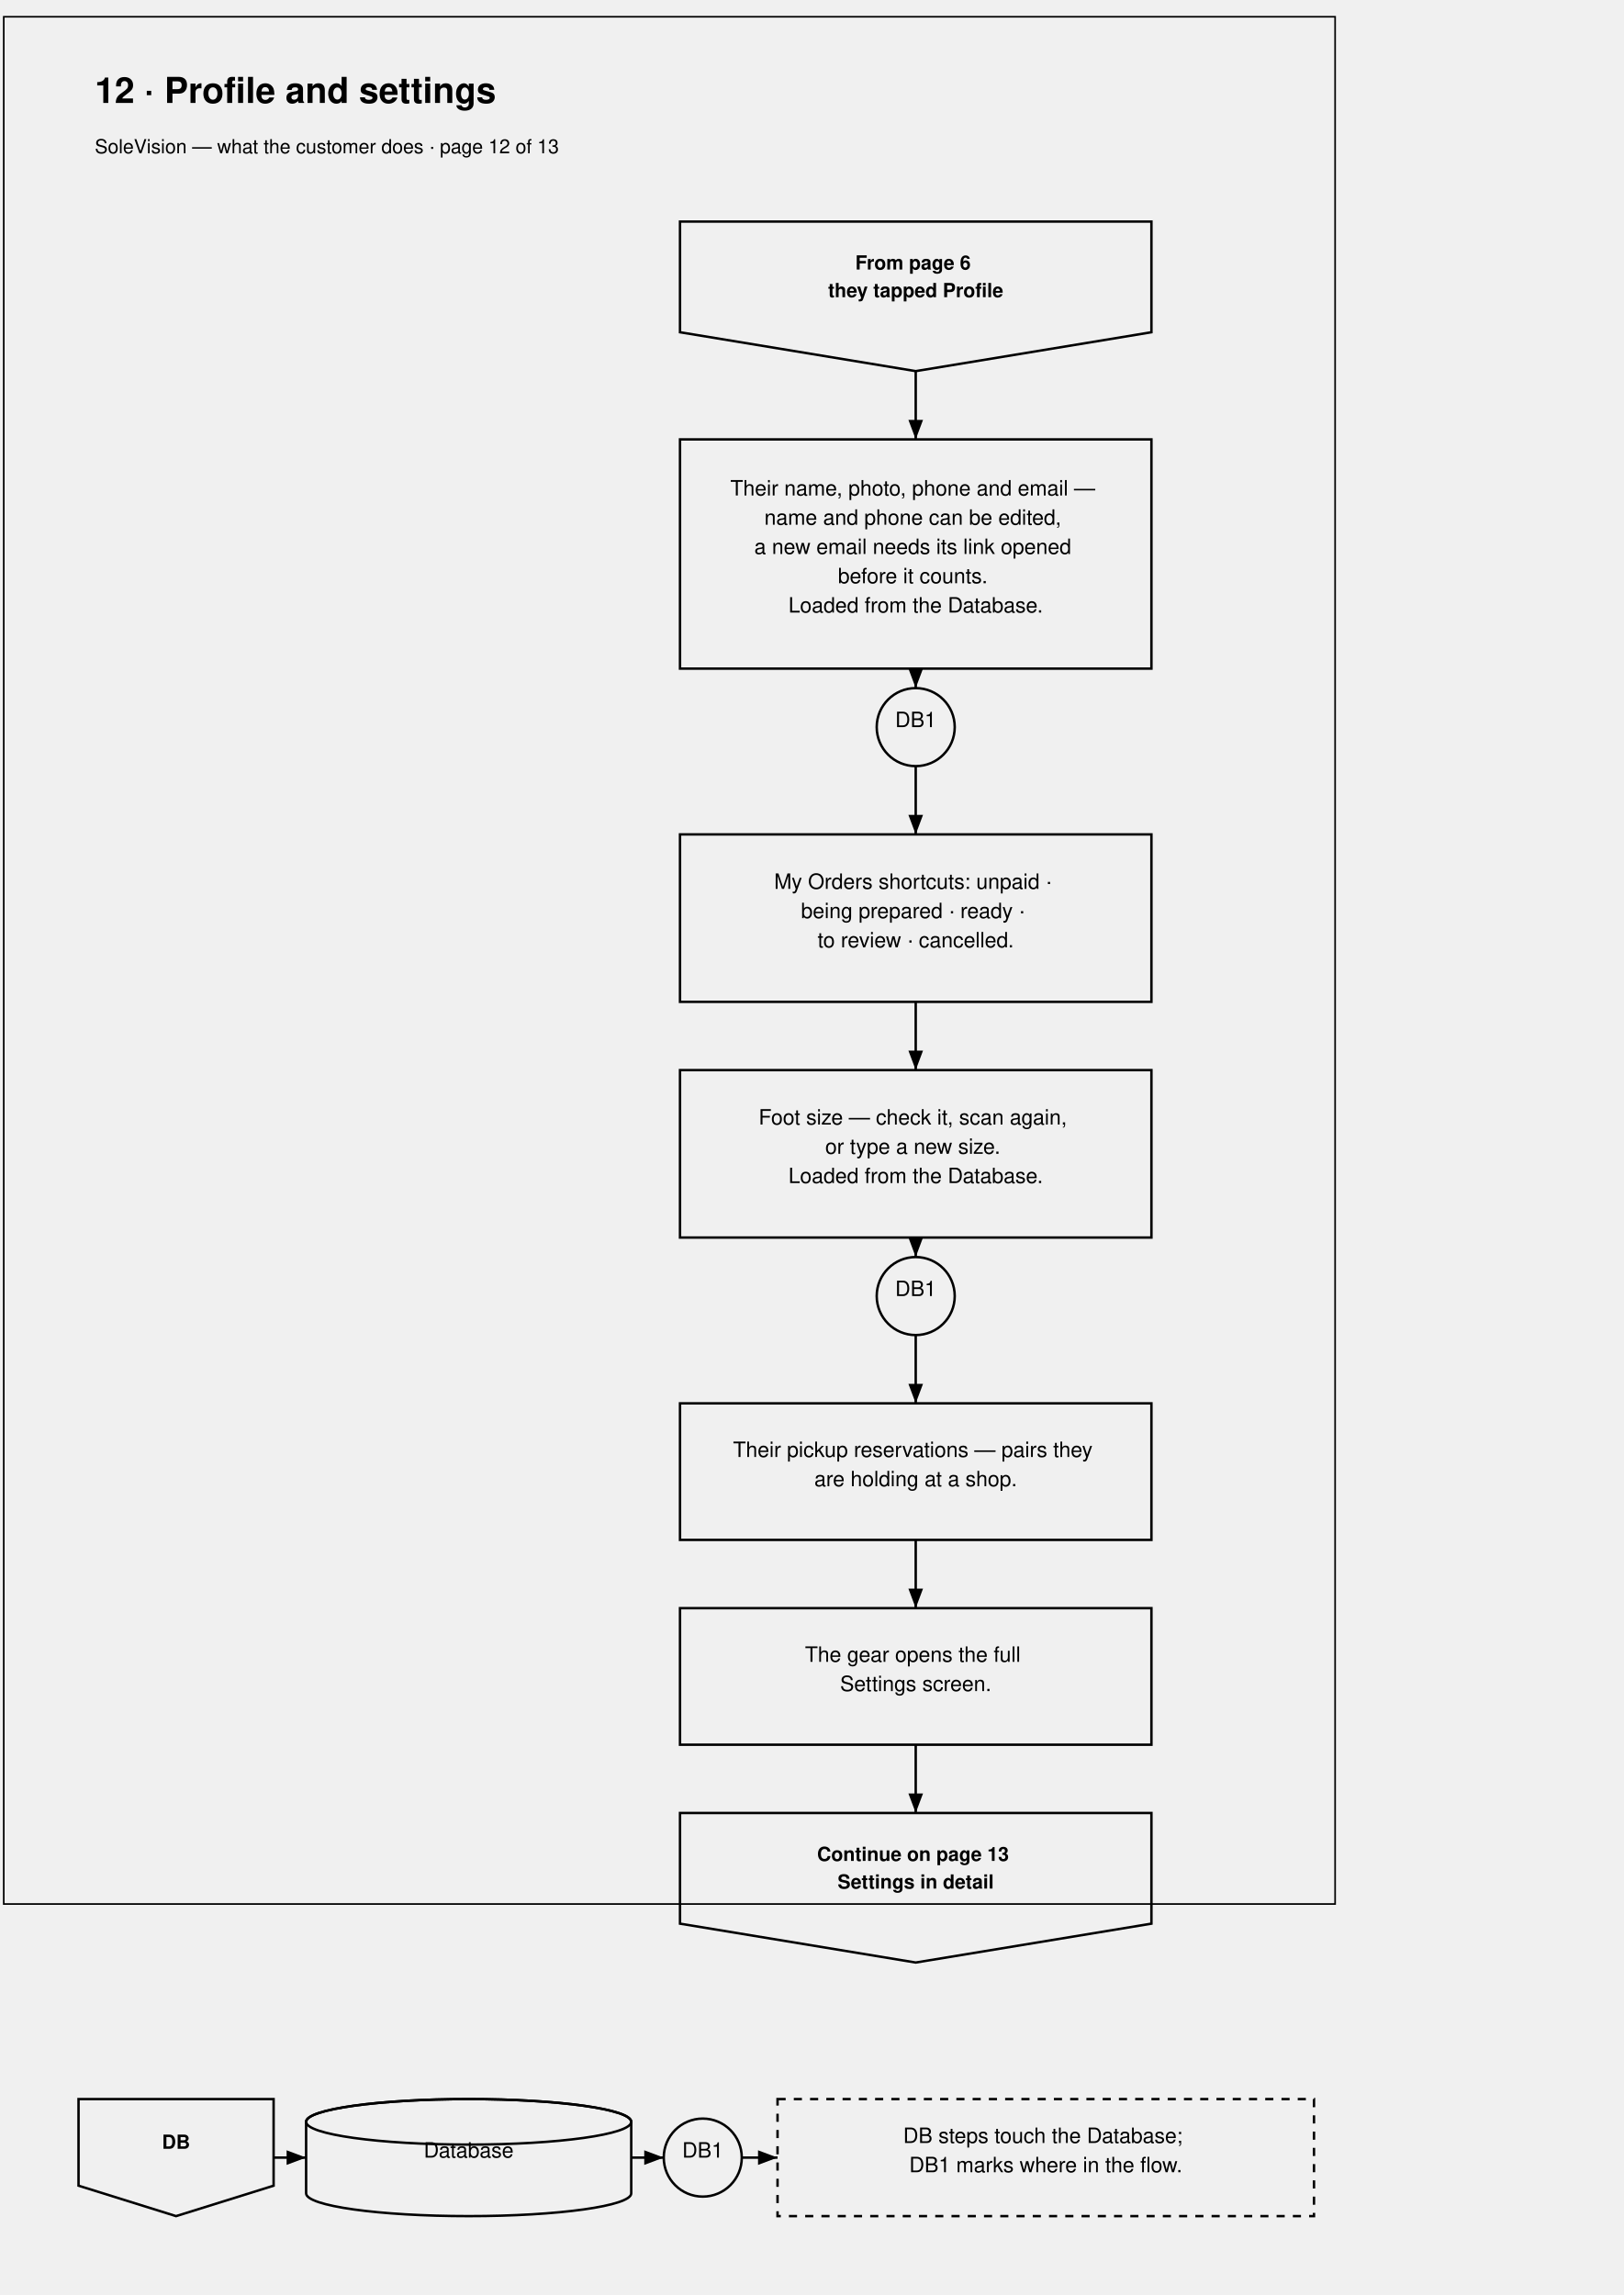
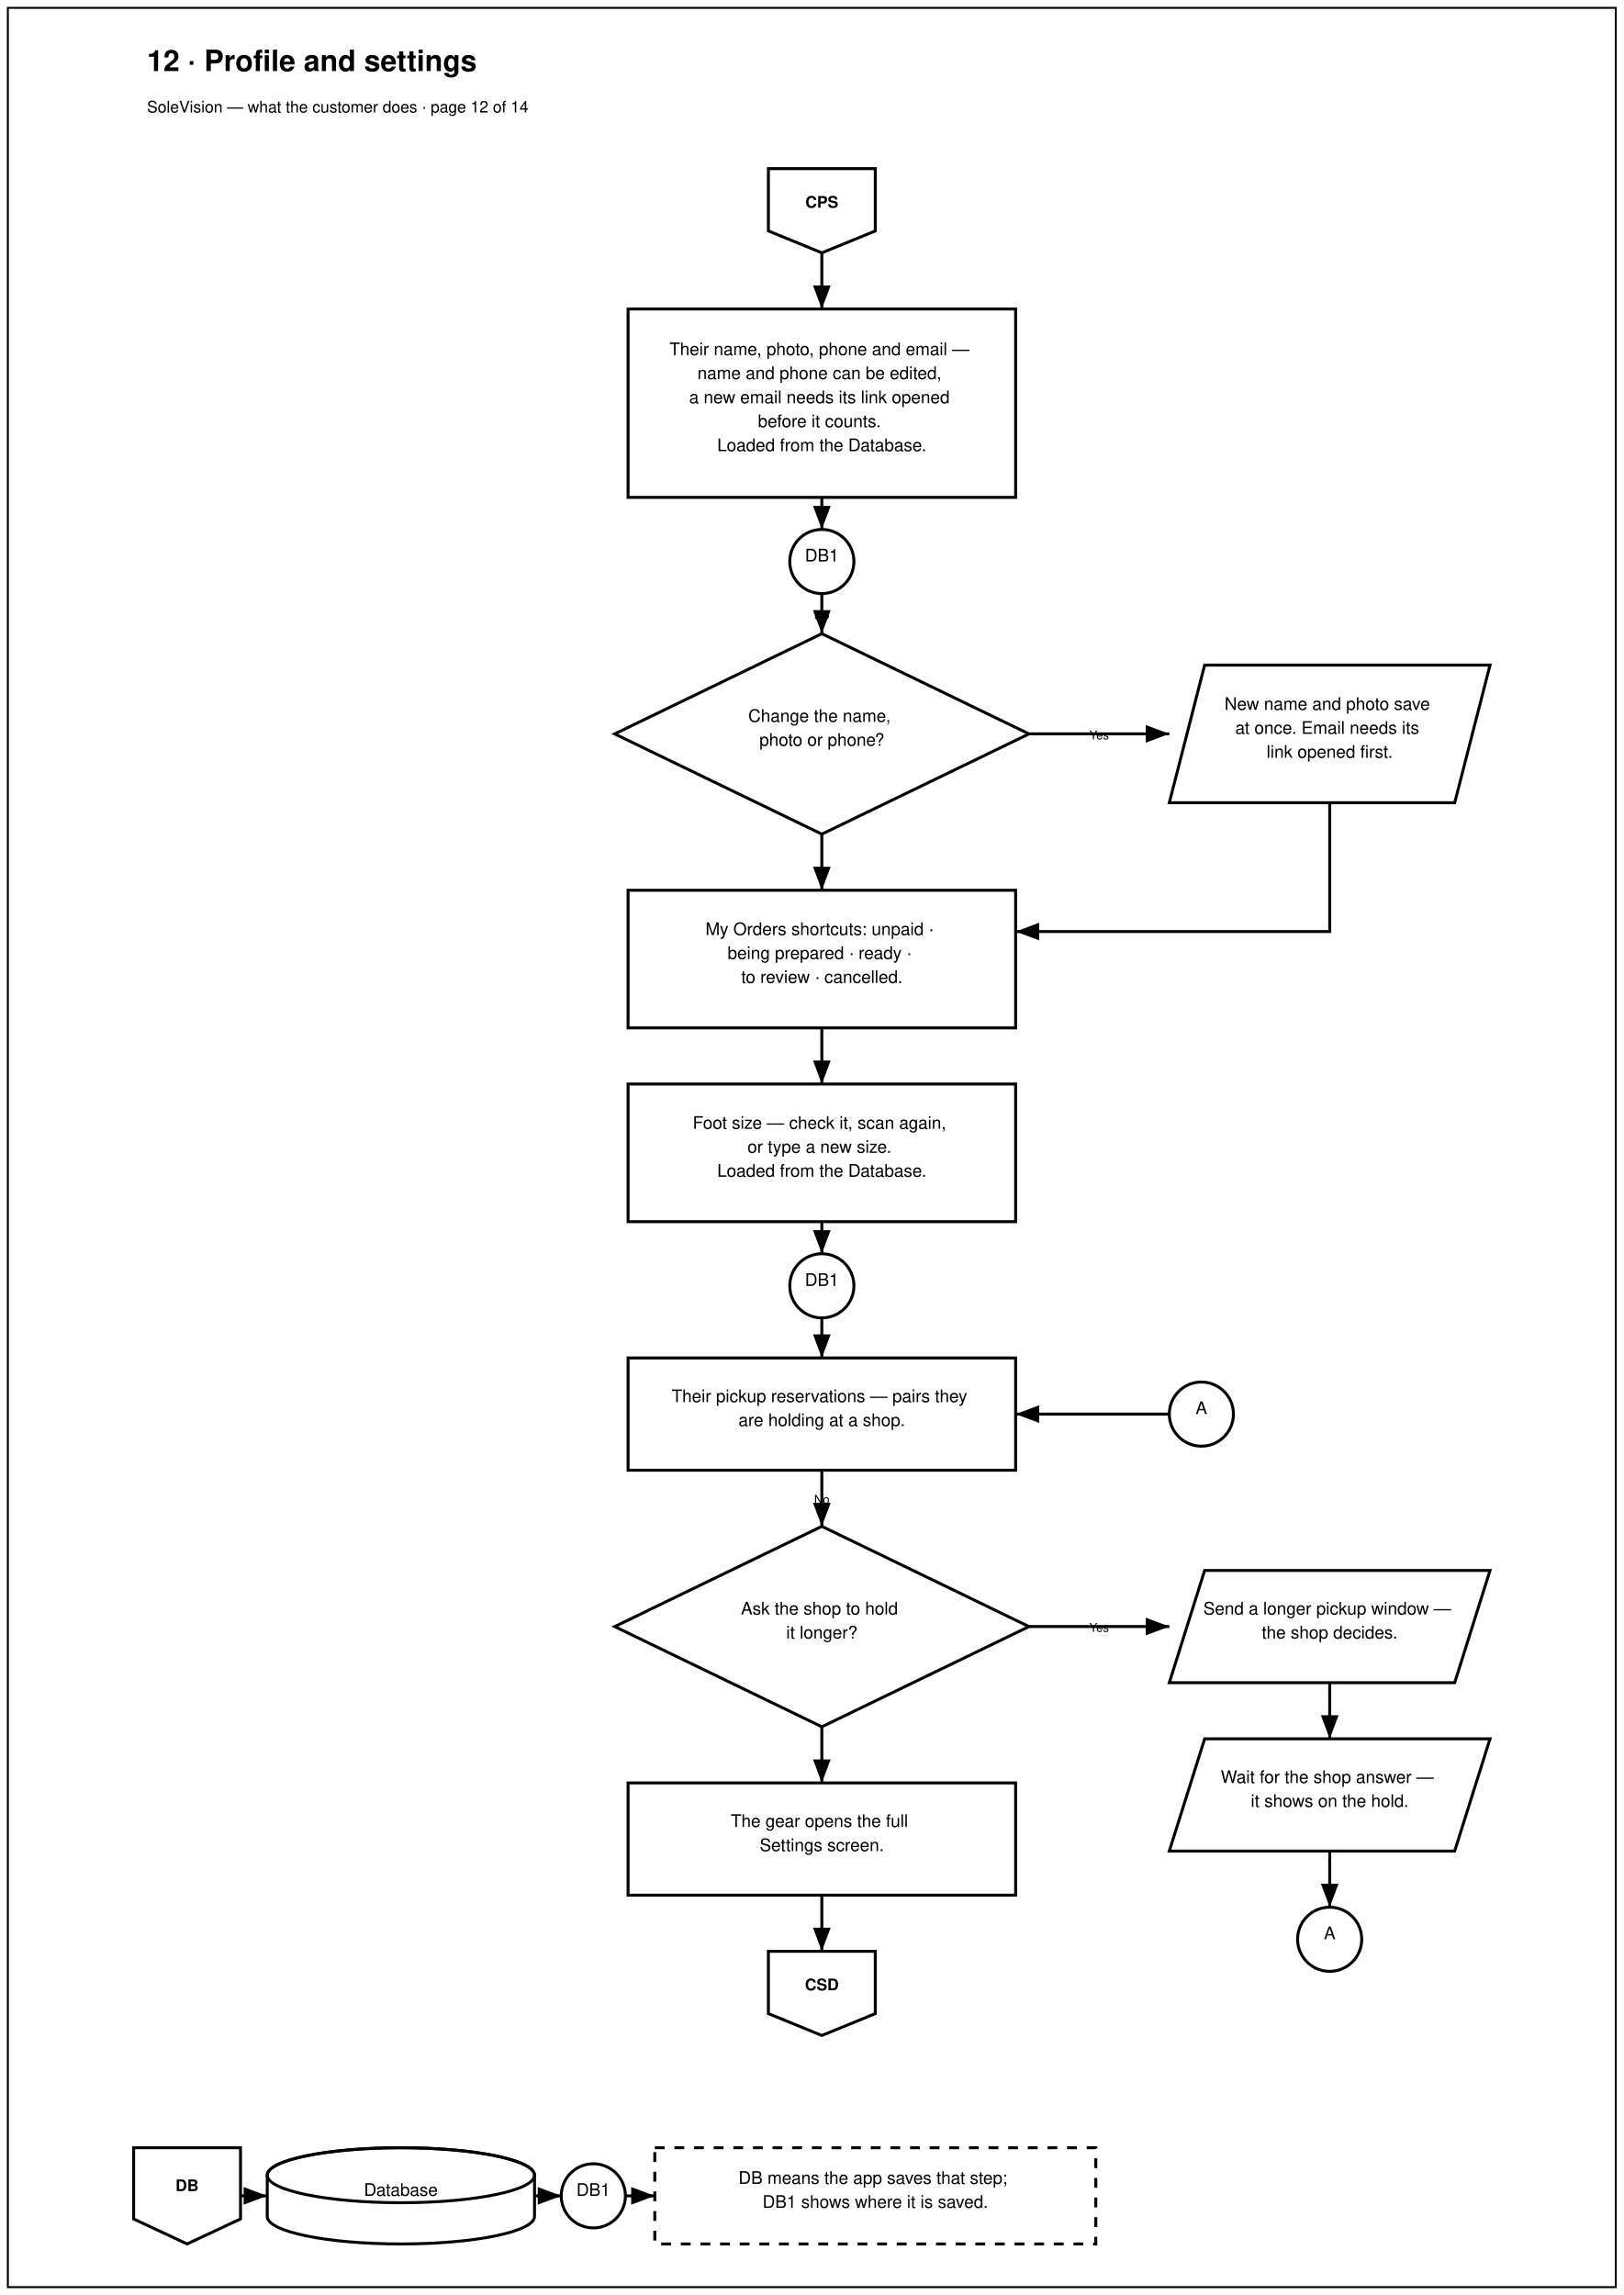
<svg xmlns="http://www.w3.org/2000/svg" width="827" height="1169" viewBox="0 0 827 1169">
-   <g transform="translate(40,40) scale(0.828) translate(-50.0,-42.0)">
-     <defs>
-       <marker id="arrow" markerWidth="10" markerHeight="10" refX="8" refY="3" orient="auto" markerUnits="strokeWidth">
-         <path d="M0,0 L8,3 L0,6 z" fill="#000000" />
-       </marker>
-     </defs>
-     <rect x="4" y="4" width="819" height="1161" fill="none" stroke="#000000" stroke-width="1" />
-     <text font-family="Helvetica, Arial, sans-serif" font-size="22" font-weight="bold" fill="#000000" text-anchor="start">
-       <tspan x="60" y="57.0">12 · Profile and settings</tspan>
-     </text>
-     <text font-family="Helvetica, Arial, sans-serif" font-size="12" fill="#000000" text-anchor="start">
-       <tspan x="60" y="88.0">SoleVision — what the customer does · page 12 of 13</tspan>
-     </text>
-     <polyline points="565.0,222.0 565.0,264.0" fill="none" stroke="#000000" stroke-width="1.5" marker-end="url(#arrow)" />
-     <polyline points="565.0,405.0 565.0,417.0" fill="none" stroke="#000000" stroke-width="1.5" marker-end="url(#arrow)" />
-     <polyline points="565.0,465.0 565.0,507.0" fill="none" stroke="#000000" stroke-width="1.5" marker-end="url(#arrow)" />
-     <polyline points="565.0,610.0 565.0,652.0" fill="none" stroke="#000000" stroke-width="1.5" marker-end="url(#arrow)" />
-     <polyline points="565.0,755.0 565.0,767.0" fill="none" stroke="#000000" stroke-width="1.5" marker-end="url(#arrow)" />
-     <polyline points="565.0,815.0 565.0,857.0" fill="none" stroke="#000000" stroke-width="1.5" marker-end="url(#arrow)" />
-     <polyline points="565.0,941.0 565.0,983.0" fill="none" stroke="#000000" stroke-width="1.5" marker-end="url(#arrow)" />
-     <polyline points="565.0,1067.0 565.0,1109.0" fill="none" stroke="#000000" stroke-width="1.5" marker-end="url(#arrow)" />
-     <polyline points="170.0,1321.0 190.0,1321.0" fill="none" stroke="#000000" stroke-width="1.5" marker-end="url(#arrow)" />
-     <polyline points="390.0,1321.0 410.0,1321.0" fill="none" stroke="#000000" stroke-width="1.5" marker-end="url(#arrow)" />
-     <polyline points="458.0,1321.0 480.0,1321.0" fill="none" stroke="#000000" stroke-width="1.5" marker-end="url(#arrow)" />
-     <polygon points="420,130 710,130 710,198.08 565,222 420,198.08" fill="none" stroke="#000000" stroke-width="1.5" />
-     <text font-family="Helvetica, Arial, sans-serif" font-size="12" font-weight="bold" fill="#000000" text-anchor="middle">
-       <tspan x="565" y="159.5">From page 6</tspan>
-       <tspan x="565" y="176.5">they tapped Profile</tspan>
-     </text>
-     <rect x="420" y="264" width="290" height="141" rx="0" fill="none" stroke="#000000" stroke-width="1.5" />
-     <text font-family="Helvetica, Arial, sans-serif" font-size="13" fill="#000000" text-anchor="middle">
-       <tspan x="565" y="298.5">Their name, photo, phone and email —</tspan>
-       <tspan x="565" y="316.5">name and phone can be edited,</tspan>
-       <tspan x="565" y="334.5">a new email needs its link opened</tspan>
-       <tspan x="565" y="352.5">before it counts.</tspan>
-       <tspan x="565" y="370.5">Loaded from the Database.</tspan>
-     </text>
-     <circle cx="565" cy="441" r="24" fill="none" stroke="#000000" stroke-width="1.5" />
-     <text font-family="Helvetica, Arial, sans-serif" font-size="13" fill="#000000" text-anchor="middle">
-       <tspan x="565" y="441.0">DB1</tspan>
-     </text>
-     <rect x="420" y="507" width="290" height="103" rx="0" fill="none" stroke="#000000" stroke-width="1.5" />
-     <text font-family="Helvetica, Arial, sans-serif" font-size="13" fill="#000000" text-anchor="middle">
-       <tspan x="565" y="540.5">My Orders shortcuts: unpaid ·</tspan>
-       <tspan x="565" y="558.5">being prepared · ready ·</tspan>
-       <tspan x="565" y="576.5">to review · cancelled.</tspan>
-     </text>
-     <rect x="420" y="652" width="290" height="103" rx="0" fill="none" stroke="#000000" stroke-width="1.5" />
-     <text font-family="Helvetica, Arial, sans-serif" font-size="13" fill="#000000" text-anchor="middle">
-       <tspan x="565" y="685.5">Foot size — check it, scan again,</tspan>
-       <tspan x="565" y="703.5">or type a new size.</tspan>
-       <tspan x="565" y="721.5">Loaded from the Database.</tspan>
-     </text>
-     <circle cx="565" cy="791" r="24" fill="none" stroke="#000000" stroke-width="1.5" />
-     <text font-family="Helvetica, Arial, sans-serif" font-size="13" fill="#000000" text-anchor="middle">
-       <tspan x="565" y="791.0">DB1</tspan>
-     </text>
-     <rect x="420" y="857" width="290" height="84" rx="0" fill="none" stroke="#000000" stroke-width="1.5" />
-     <text font-family="Helvetica, Arial, sans-serif" font-size="13" fill="#000000" text-anchor="middle">
-       <tspan x="565" y="890.0">Their pickup reservations — pairs they</tspan>
-       <tspan x="565" y="908.0">are holding at a shop.</tspan>
-     </text>
-     <rect x="420" y="983" width="290" height="84" rx="0" fill="none" stroke="#000000" stroke-width="1.5" />
-     <text font-family="Helvetica, Arial, sans-serif" font-size="13" fill="#000000" text-anchor="middle">
-       <tspan x="565" y="1016.0">The gear opens the full</tspan>
-       <tspan x="565" y="1034.0">Settings screen.</tspan>
-     </text>
-     <polygon points="420,1109 710,1109 710,1177.08 565,1201 420,1177.08" fill="none" stroke="#000000" stroke-width="1.5" />
-     <text font-family="Helvetica, Arial, sans-serif" font-size="12" font-weight="bold" fill="#000000" text-anchor="middle">
-       <tspan x="565" y="1138.5">Continue on page 13</tspan>
-       <tspan x="565" y="1155.5">Settings in detail</tspan>
-     </text>
-     <polygon points="50,1285 170,1285 170,1338.28 110,1357 50,1338.28" fill="none" stroke="#000000" stroke-width="1.5" />
-     <text font-family="Helvetica, Arial, sans-serif" font-size="12" font-weight="bold" fill="#000000" text-anchor="middle">
-       <tspan x="110" y="1315.6">DB</tspan>
-     </text>
-     <path d="M190,1299 L190,1343 A100,14 0 0,0 390,1343 L390,1299 A100,14 0 0,0 190,1299 Z" fill="none" stroke="#000000" stroke-width="1.5" />
-     <ellipse cx="290" cy="1299" rx="100" ry="14" fill="none" stroke="#000000" stroke-width="1.5" />
-     <text font-family="Helvetica, Arial, sans-serif" font-size="13" fill="#000000" text-anchor="middle">
-       <tspan x="290" y="1321.0">Database</tspan>
-     </text>
-     <circle cx="434" cy="1321" r="24" fill="none" stroke="#000000" stroke-width="1.5" />
-     <text font-family="Helvetica, Arial, sans-serif" font-size="13" fill="#000000" text-anchor="middle">
-       <tspan x="434" y="1321.0">DB1</tspan>
-     </text>
-     <rect x="480" y="1285" width="330" height="72" rx="0" fill="none" stroke="#000000" stroke-width="1.5" stroke-dasharray="5 5" />
-     <text font-family="Helvetica, Arial, sans-serif" font-size="13" fill="#000000" text-anchor="middle">
-       <tspan x="645" y="1312.0">DB steps touch the Database;</tspan>
-       <tspan x="645" y="1330.0">DB1 marks where in the flow.</tspan>
-     </text>
-   </g>
+   <rect x="0" y="0" width="827" height="1169" fill="#FFFFFF" />
+   <defs>
+     <marker id="arrow" markerWidth="10" markerHeight="10" refX="8" refY="3" orient="auto" markerUnits="strokeWidth">
+       <path d="M0,0 L8,3 L0,6 z" fill="#000000" />
+     </marker>
+   </defs>
+   <rect x="4" y="4" width="819" height="1161" fill="none" stroke="#000000" stroke-width="1" />
+   <text font-family="Helvetica, Arial, sans-serif" font-size="14.975" font-weight="bold" fill="#000000" text-anchor="start">
+     <tspan x="74.86" y="36.2">12 · Profile and settings</tspan>
+   </text>
+   <text font-family="Helvetica, Arial, sans-serif" font-size="8.168" fill="#000000" text-anchor="start">
+     <tspan x="74.86" y="57.3">SoleVision — what the customer does · page 12 of 14</tspan>
+   </text>
+   <polyline points="418.6,128.8 418.6,157.4" fill="none" stroke="#000000" stroke-width="1.5" marker-end="url(#arrow)" />
+   <polyline points="418.6,253.3 418.6,269.7" fill="none" stroke="#000000" stroke-width="1.5" marker-end="url(#arrow)" />
+   <polyline points="418.6,302.4 418.6,322.8" fill="none" stroke="#000000" stroke-width="1.5" marker-end="url(#arrow)" />
+   <polyline points="524.1,373.8 595.6,373.8" fill="none" stroke="#000000" stroke-width="1.5" marker-end="url(#arrow)" />
+   <polyline points="418.6,424.9 418.6,453.5" fill="none" stroke="#000000" stroke-width="1.5" marker-end="url(#arrow)" />
+   <polyline points="677.3,408.9 677.3,474.5 517.3,474.5" fill="none" stroke="#000000" stroke-width="1.5" marker-end="url(#arrow)" />
+   <polyline points="418.6,523.6 418.6,552.2" fill="none" stroke="#000000" stroke-width="1.5" marker-end="url(#arrow)" />
+   <polyline points="418.6,622.3 418.6,638.6" fill="none" stroke="#000000" stroke-width="1.5" marker-end="url(#arrow)" />
+   <polyline points="418.6,671.3 418.6,691.7" fill="none" stroke="#000000" stroke-width="1.5" marker-end="url(#arrow)" />
+   <polyline points="418.6,748.9 418.6,777.5" fill="none" stroke="#000000" stroke-width="1.5" marker-end="url(#arrow)" />
+   <polyline points="524.1,828.5 595.6,828.5" fill="none" stroke="#000000" stroke-width="1.5" marker-end="url(#arrow)" />
+   <polyline points="677.3,857.1 677.3,885.7" fill="none" stroke="#000000" stroke-width="1.5" marker-end="url(#arrow)" />
+   <polyline points="677.3,942.9 677.3,971.5" fill="none" stroke="#000000" stroke-width="1.5" marker-end="url(#arrow)" />
+   <polyline points="418.6,879.6 418.6,908.2" fill="none" stroke="#000000" stroke-width="1.5" marker-end="url(#arrow)" />
+   <polyline points="418.6,965.3 418.6,993.9" fill="none" stroke="#000000" stroke-width="1.5" marker-end="url(#arrow)" />
+   <polyline points="122.5,1118.5 136.1,1118.5" fill="none" stroke="#000000" stroke-width="1.5" marker-end="url(#arrow)" />
+   <polyline points="272.3,1118.5 285.9,1118.5" fill="none" stroke="#000000" stroke-width="1.5" marker-end="url(#arrow)" />
+   <polyline points="318.5,1118.5 333.5,1118.5" fill="none" stroke="#000000" stroke-width="1.5" marker-end="url(#arrow)" />
+   <polyline points="595.6,720.3 517.3,720.3 517.3,720.3" fill="none" stroke="#000000" stroke-width="1.5" marker-end="url(#arrow)" />
+   <text font-family="Helvetica, Arial, sans-serif" font-size="6.126" fill="#000000" text-anchor="middle">
+     <tspan x="418.605" y="315.3">No</tspan>
+   </text>
+   <text font-family="Helvetica, Arial, sans-serif" font-size="6.126" fill="#000000" text-anchor="middle">
+     <tspan x="559.847" y="376.6">Yes</tspan>
+   </text>
+   <text font-family="Helvetica, Arial, sans-serif" font-size="6.126" fill="#000000" text-anchor="middle">
+     <tspan x="418.605" y="765.9">No</tspan>
+   </text>
+   <text font-family="Helvetica, Arial, sans-serif" font-size="6.126" fill="#000000" text-anchor="middle">
+     <tspan x="559.847" y="831.2">Yes</tspan>
+   </text>
+   <polygon points="391.378,85.9 445.832,85.9 445.832,117.633 418.605,128.783 391.378,117.633" fill="none" stroke="#000000" stroke-width="1.5" />
+   <text font-family="Helvetica, Arial, sans-serif" font-size="8.168" font-weight="bold" fill="#000000" text-anchor="middle">
+     <tspan x="418.605" y="105.8">CPS</tspan>
+   </text>
+   <rect x="319.906" y="157.372" width="197.398" height="95.976" rx="0" fill="none" stroke="#000000" stroke-width="1.5" />
+   <text font-family="Helvetica, Arial, sans-serif" font-size="8.849" fill="#000000" text-anchor="middle">
+     <tspan x="418.605" y="180.9">Their name, photo, phone and email —</tspan>
+     <tspan x="418.605" y="193.1">name and phone can be edited,</tspan>
+     <tspan x="418.605" y="205.4">a new email needs its link opened</tspan>
+     <tspan x="418.605" y="217.6">before it counts.</tspan>
+     <tspan x="418.605" y="229.8">Loaded from the Database.</tspan>
+   </text>
+   <circle cx="418.605" cy="286.021" r="16.336" fill="none" stroke="#000000" stroke-width="1.5" />
+   <text font-family="Helvetica, Arial, sans-serif" font-size="8.849" fill="#000000" text-anchor="middle">
+     <tspan x="418.605" y="286.0">DB1</tspan>
+   </text>
+   <polygon points="418.605,322.778 524.111,373.829 418.605,424.88 313.099,373.829" fill="none" stroke="#000000" stroke-width="1.5" />
+   <text font-family="Helvetica, Arial, sans-serif" font-size="8.849" fill="#000000" text-anchor="middle">
+     <tspan x="418.605" y="367.7">Change the name,</tspan>
+     <tspan x="418.605" y="379.9">photo or phone?</tspan>
+   </text>
+   <polygon points="613.583,338.774 758.946,338.774 740.946,408.884 595.583,408.884" fill="none" stroke="#000000" stroke-width="1.5" />
+   <text font-family="Helvetica, Arial, sans-serif" font-size="8.849" fill="#000000" text-anchor="middle">
+     <tspan x="677.264" y="361.6">New name and photo save</tspan>
+     <tspan x="677.264" y="373.8">at once. Email needs its</tspan>
+     <tspan x="677.264" y="386.0">link opened first.</tspan>
+   </text>
+   <rect x="319.906" y="453.469" width="197.398" height="70.11" rx="0" fill="none" stroke="#000000" stroke-width="1.5" />
+   <text font-family="Helvetica, Arial, sans-serif" font-size="8.849" fill="#000000" text-anchor="middle">
+     <tspan x="418.605" y="476.3">My Orders shortcuts: unpaid ·</tspan>
+     <tspan x="418.605" y="488.5">being prepared · ready ·</tspan>
+     <tspan x="418.605" y="500.7">to review · cancelled.</tspan>
+   </text>
+   <rect x="319.906" y="552.168" width="197.398" height="70.11" rx="0" fill="none" stroke="#000000" stroke-width="1.5" />
+   <text font-family="Helvetica, Arial, sans-serif" font-size="8.849" fill="#000000" text-anchor="middle">
+     <tspan x="418.605" y="575.0">Foot size — check it, scan again,</tspan>
+     <tspan x="418.605" y="587.2">or type a new size.</tspan>
+     <tspan x="418.605" y="599.4">Loaded from the Database.</tspan>
+   </text>
+   <circle cx="418.605" cy="654.951" r="16.336" fill="none" stroke="#000000" stroke-width="1.5" />
+   <text font-family="Helvetica, Arial, sans-serif" font-size="8.849" fill="#000000" text-anchor="middle">
+     <tspan x="418.605" y="655.0">DB1</tspan>
+   </text>
+   <rect x="319.906" y="691.707" width="197.398" height="57.177" rx="0" fill="none" stroke="#000000" stroke-width="1.5" />
+   <text font-family="Helvetica, Arial, sans-serif" font-size="8.849" fill="#000000" text-anchor="middle">
+     <tspan x="418.605" y="714.2">Their pickup reservations — pairs they</tspan>
+     <tspan x="418.605" y="726.4">are holding at a shop.</tspan>
+   </text>
+   <polygon points="418.605,777.473 524.111,828.525 418.605,879.576 313.099,828.525" fill="none" stroke="#000000" stroke-width="1.5" />
+   <text font-family="Helvetica, Arial, sans-serif" font-size="8.849" fill="#000000" text-anchor="middle">
+     <tspan x="418.605" y="822.4">Ask the shop to hold</tspan>
+     <tspan x="418.605" y="834.6">it longer?</tspan>
+   </text>
+   <polygon points="613.583,799.936 758.946,799.936 740.946,857.113 595.583,857.113" fill="none" stroke="#000000" stroke-width="1.5" />
+   <text font-family="Helvetica, Arial, sans-serif" font-size="8.849" fill="#000000" text-anchor="middle">
+     <tspan x="677.264" y="822.4">Send a longer pickup window —</tspan>
+     <tspan x="677.264" y="834.6">the shop decides.</tspan>
+   </text>
+   <polygon points="613.583,885.702 758.946,885.702 740.946,942.879 595.583,942.879" fill="none" stroke="#000000" stroke-width="1.5" />
+   <text font-family="Helvetica, Arial, sans-serif" font-size="8.849" fill="#000000" text-anchor="middle">
+     <tspan x="677.264" y="908.2">Wait for the shop answer —</tspan>
+     <tspan x="677.264" y="920.4">it shows on the hold.</tspan>
+   </text>
+   <circle cx="677.264" cy="987.804" r="16.336" fill="none" stroke="#000000" stroke-width="1.5" />
+   <text font-family="Helvetica, Arial, sans-serif" font-size="8.849" fill="#000000" text-anchor="middle">
+     <tspan x="677.264" y="987.8">A</tspan>
+   </text>
+   <rect x="319.906" y="908.165" width="197.398" height="57.177" rx="0" fill="none" stroke="#000000" stroke-width="1.5" />
+   <text font-family="Helvetica, Arial, sans-serif" font-size="8.849" fill="#000000" text-anchor="middle">
+     <tspan x="418.605" y="930.6">The gear opens the full</tspan>
+     <tspan x="418.605" y="942.9">Settings screen.</tspan>
+   </text>
+   <polygon points="391.378,993.931 445.832,993.931 445.832,1025.664 418.605,1036.814 391.378,1025.664" fill="none" stroke="#000000" stroke-width="1.5" />
+   <text font-family="Helvetica, Arial, sans-serif" font-size="8.168" font-weight="bold" fill="#000000" text-anchor="middle">
+     <tspan x="418.605" y="1013.8">CSD</tspan>
+   </text>
+   <polygon points="68.054,1093.991 122.508,1093.991 122.508,1130.258 95.281,1143 68.054,1130.258" fill="none" stroke="#000000" stroke-width="1.5" />
+   <text font-family="Helvetica, Arial, sans-serif" font-size="8.168" font-weight="bold" fill="#000000" text-anchor="middle">
+     <tspan x="95.281" y="1116.1">DB</tspan>
+   </text>
+   <path d="M136.122,1107.991 L136.122,1129 A68.068,14 0 0,0 272.258,1129 L272.258,1107.991 A68.068,14 0 0,0 136.122,1107.991 Z" fill="none" stroke="#000000" stroke-width="1.5" />
+   <ellipse cx="204.19" cy="1107.991" rx="68.068" ry="14" fill="none" stroke="#000000" stroke-width="1.5" />
+   <text font-family="Helvetica, Arial, sans-serif" font-size="8.849" fill="#000000" text-anchor="middle">
+     <tspan x="204.19" y="1118.5">Database</tspan>
+   </text>
+   <circle cx="302.208" cy="1118.495" r="16.336" fill="none" stroke="#000000" stroke-width="1.5" />
+   <text font-family="Helvetica, Arial, sans-serif" font-size="8.849" fill="#000000" text-anchor="middle">
+     <tspan x="302.208" y="1118.5">DB1</tspan>
+   </text>
+   <rect x="333.52" y="1093.991" width="224.625" height="49.009" rx="0" fill="none" stroke="#000000" stroke-width="1.5" stroke-dasharray="5 5" />
+   <text font-family="Helvetica, Arial, sans-serif" font-size="8.849" fill="#000000" text-anchor="middle">
+     <tspan x="445.832" y="1112.4">DB means the app saves that step;</tspan>
+     <tspan x="445.832" y="1124.6">DB1 shows where it is saved.</tspan>
+   </text>
+   <circle cx="611.919" cy="720.296" r="16.336" fill="none" stroke="#000000" stroke-width="1.5" />
+   <text font-family="Helvetica, Arial, sans-serif" font-size="8.849" fill="#000000" text-anchor="middle">
+     <tspan x="611.919" y="720.3">A</tspan>
+   </text>
</svg>
